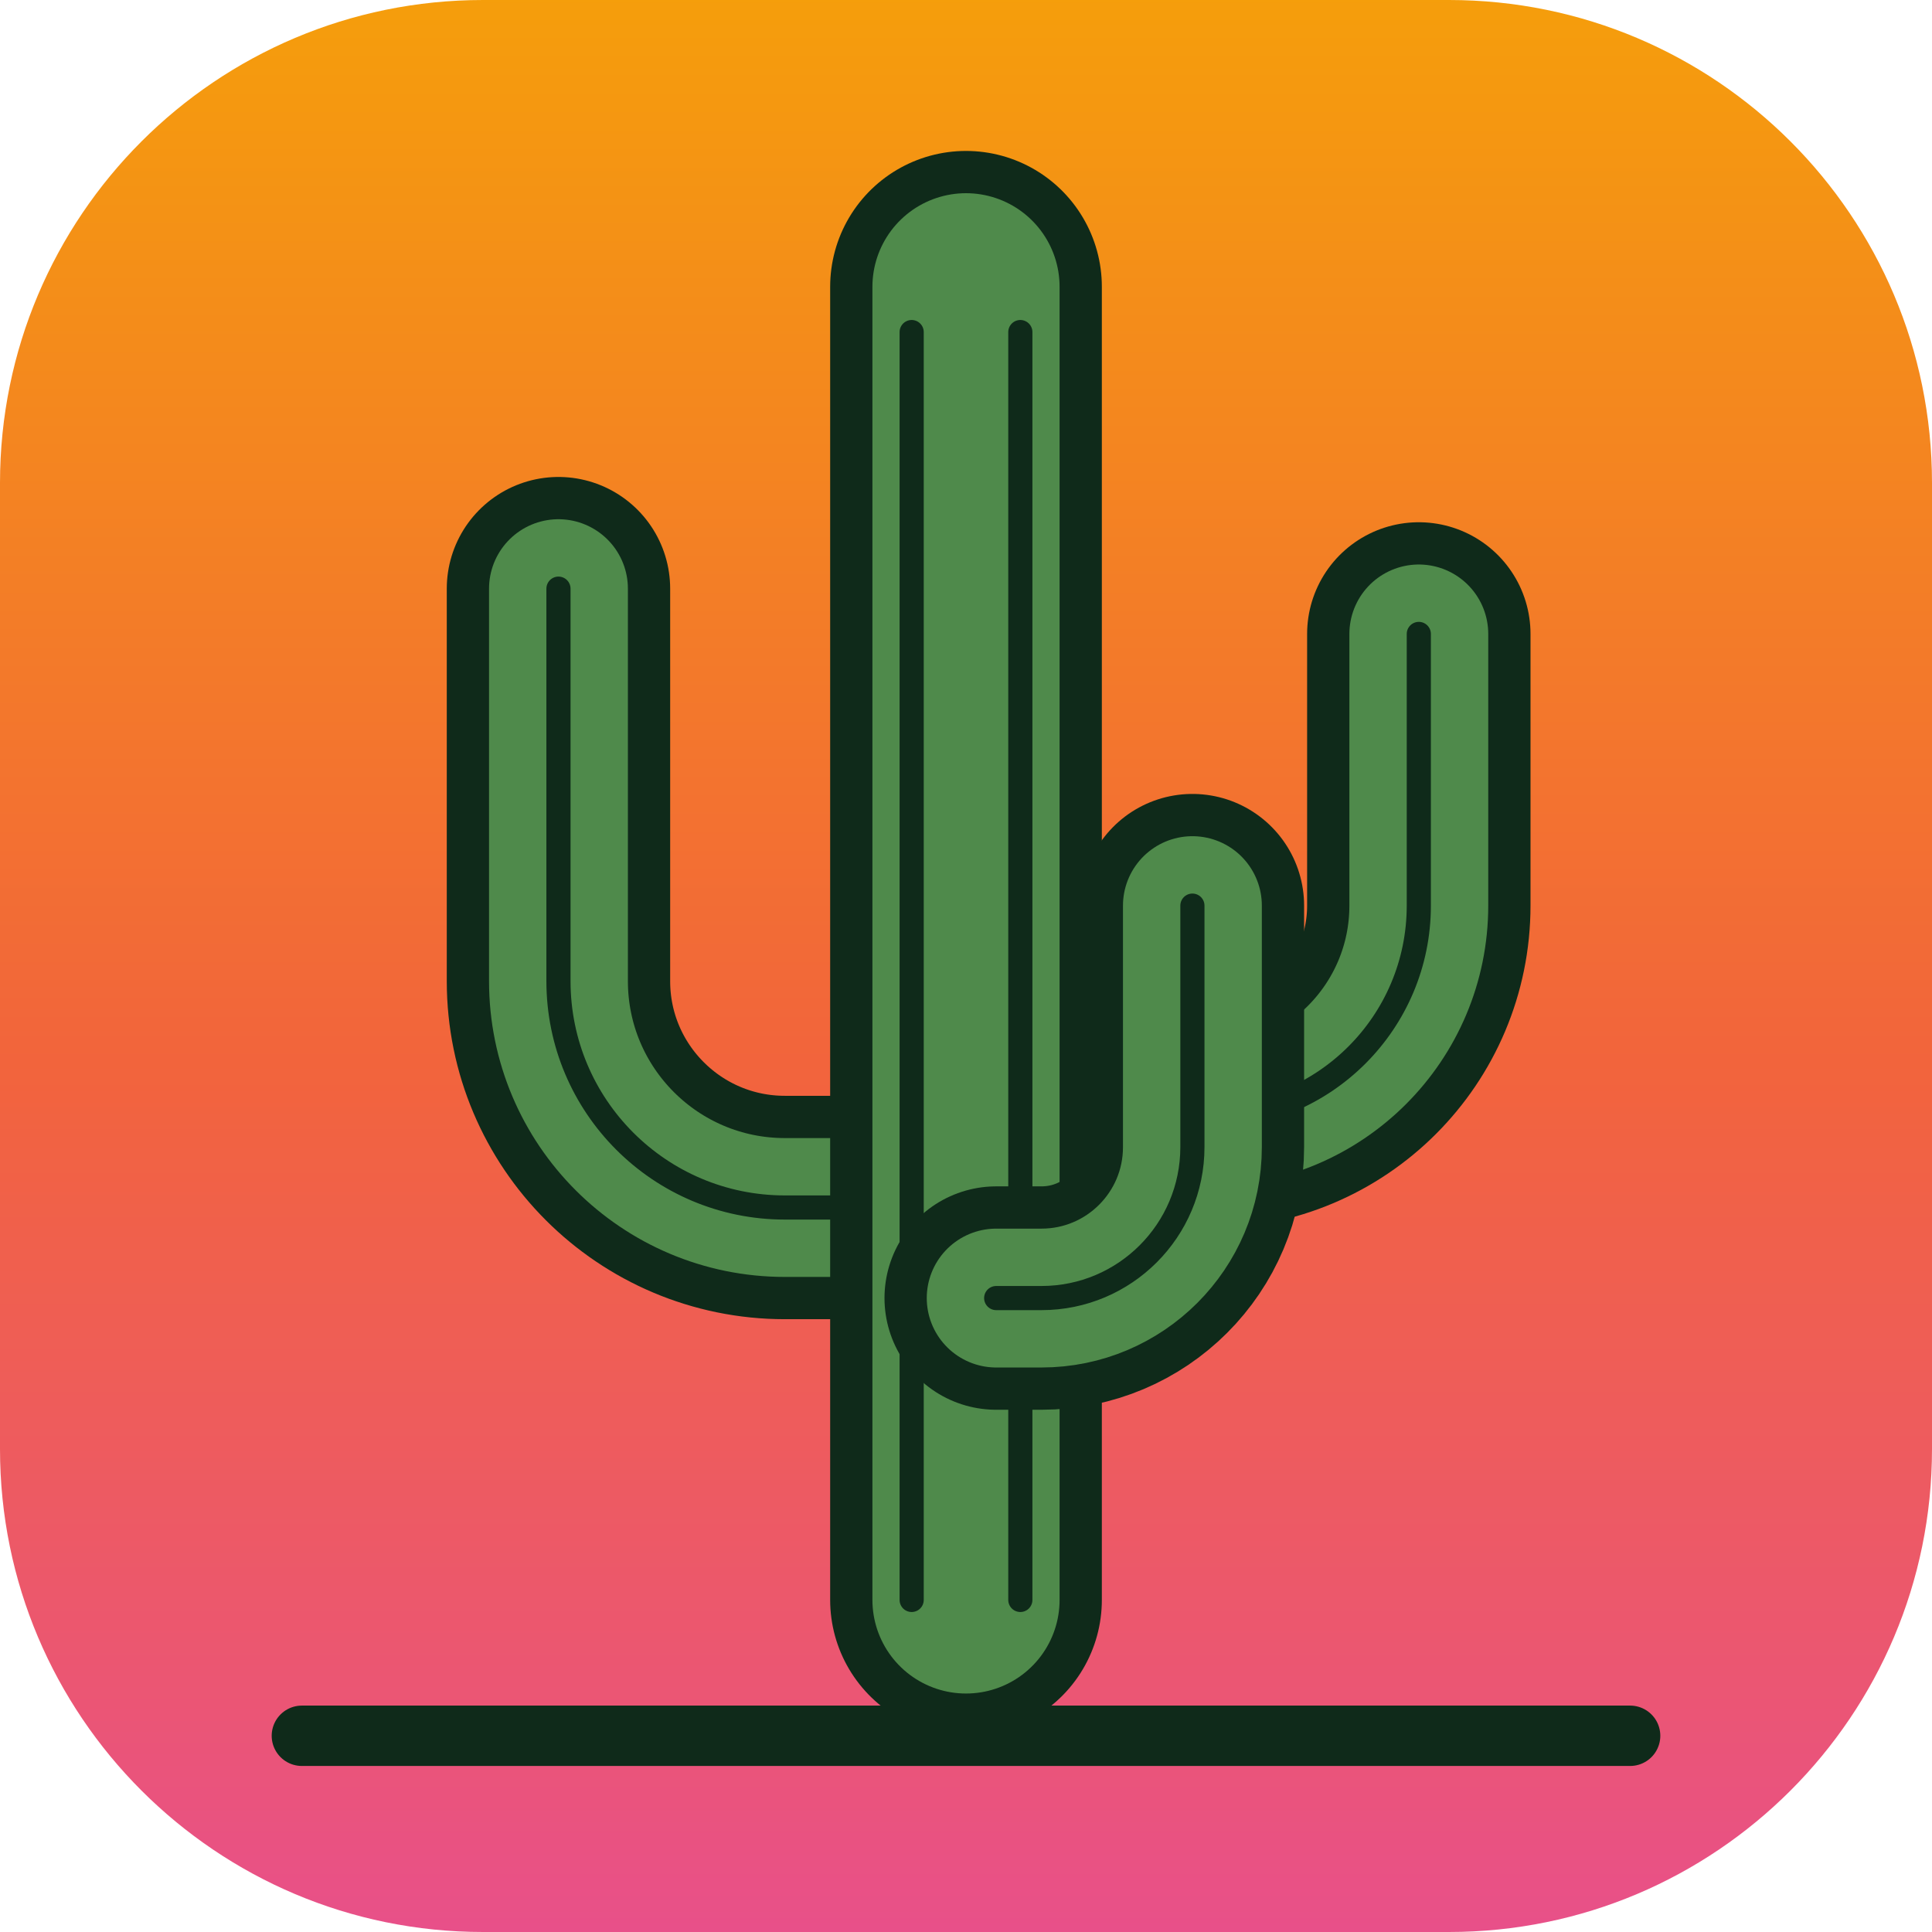
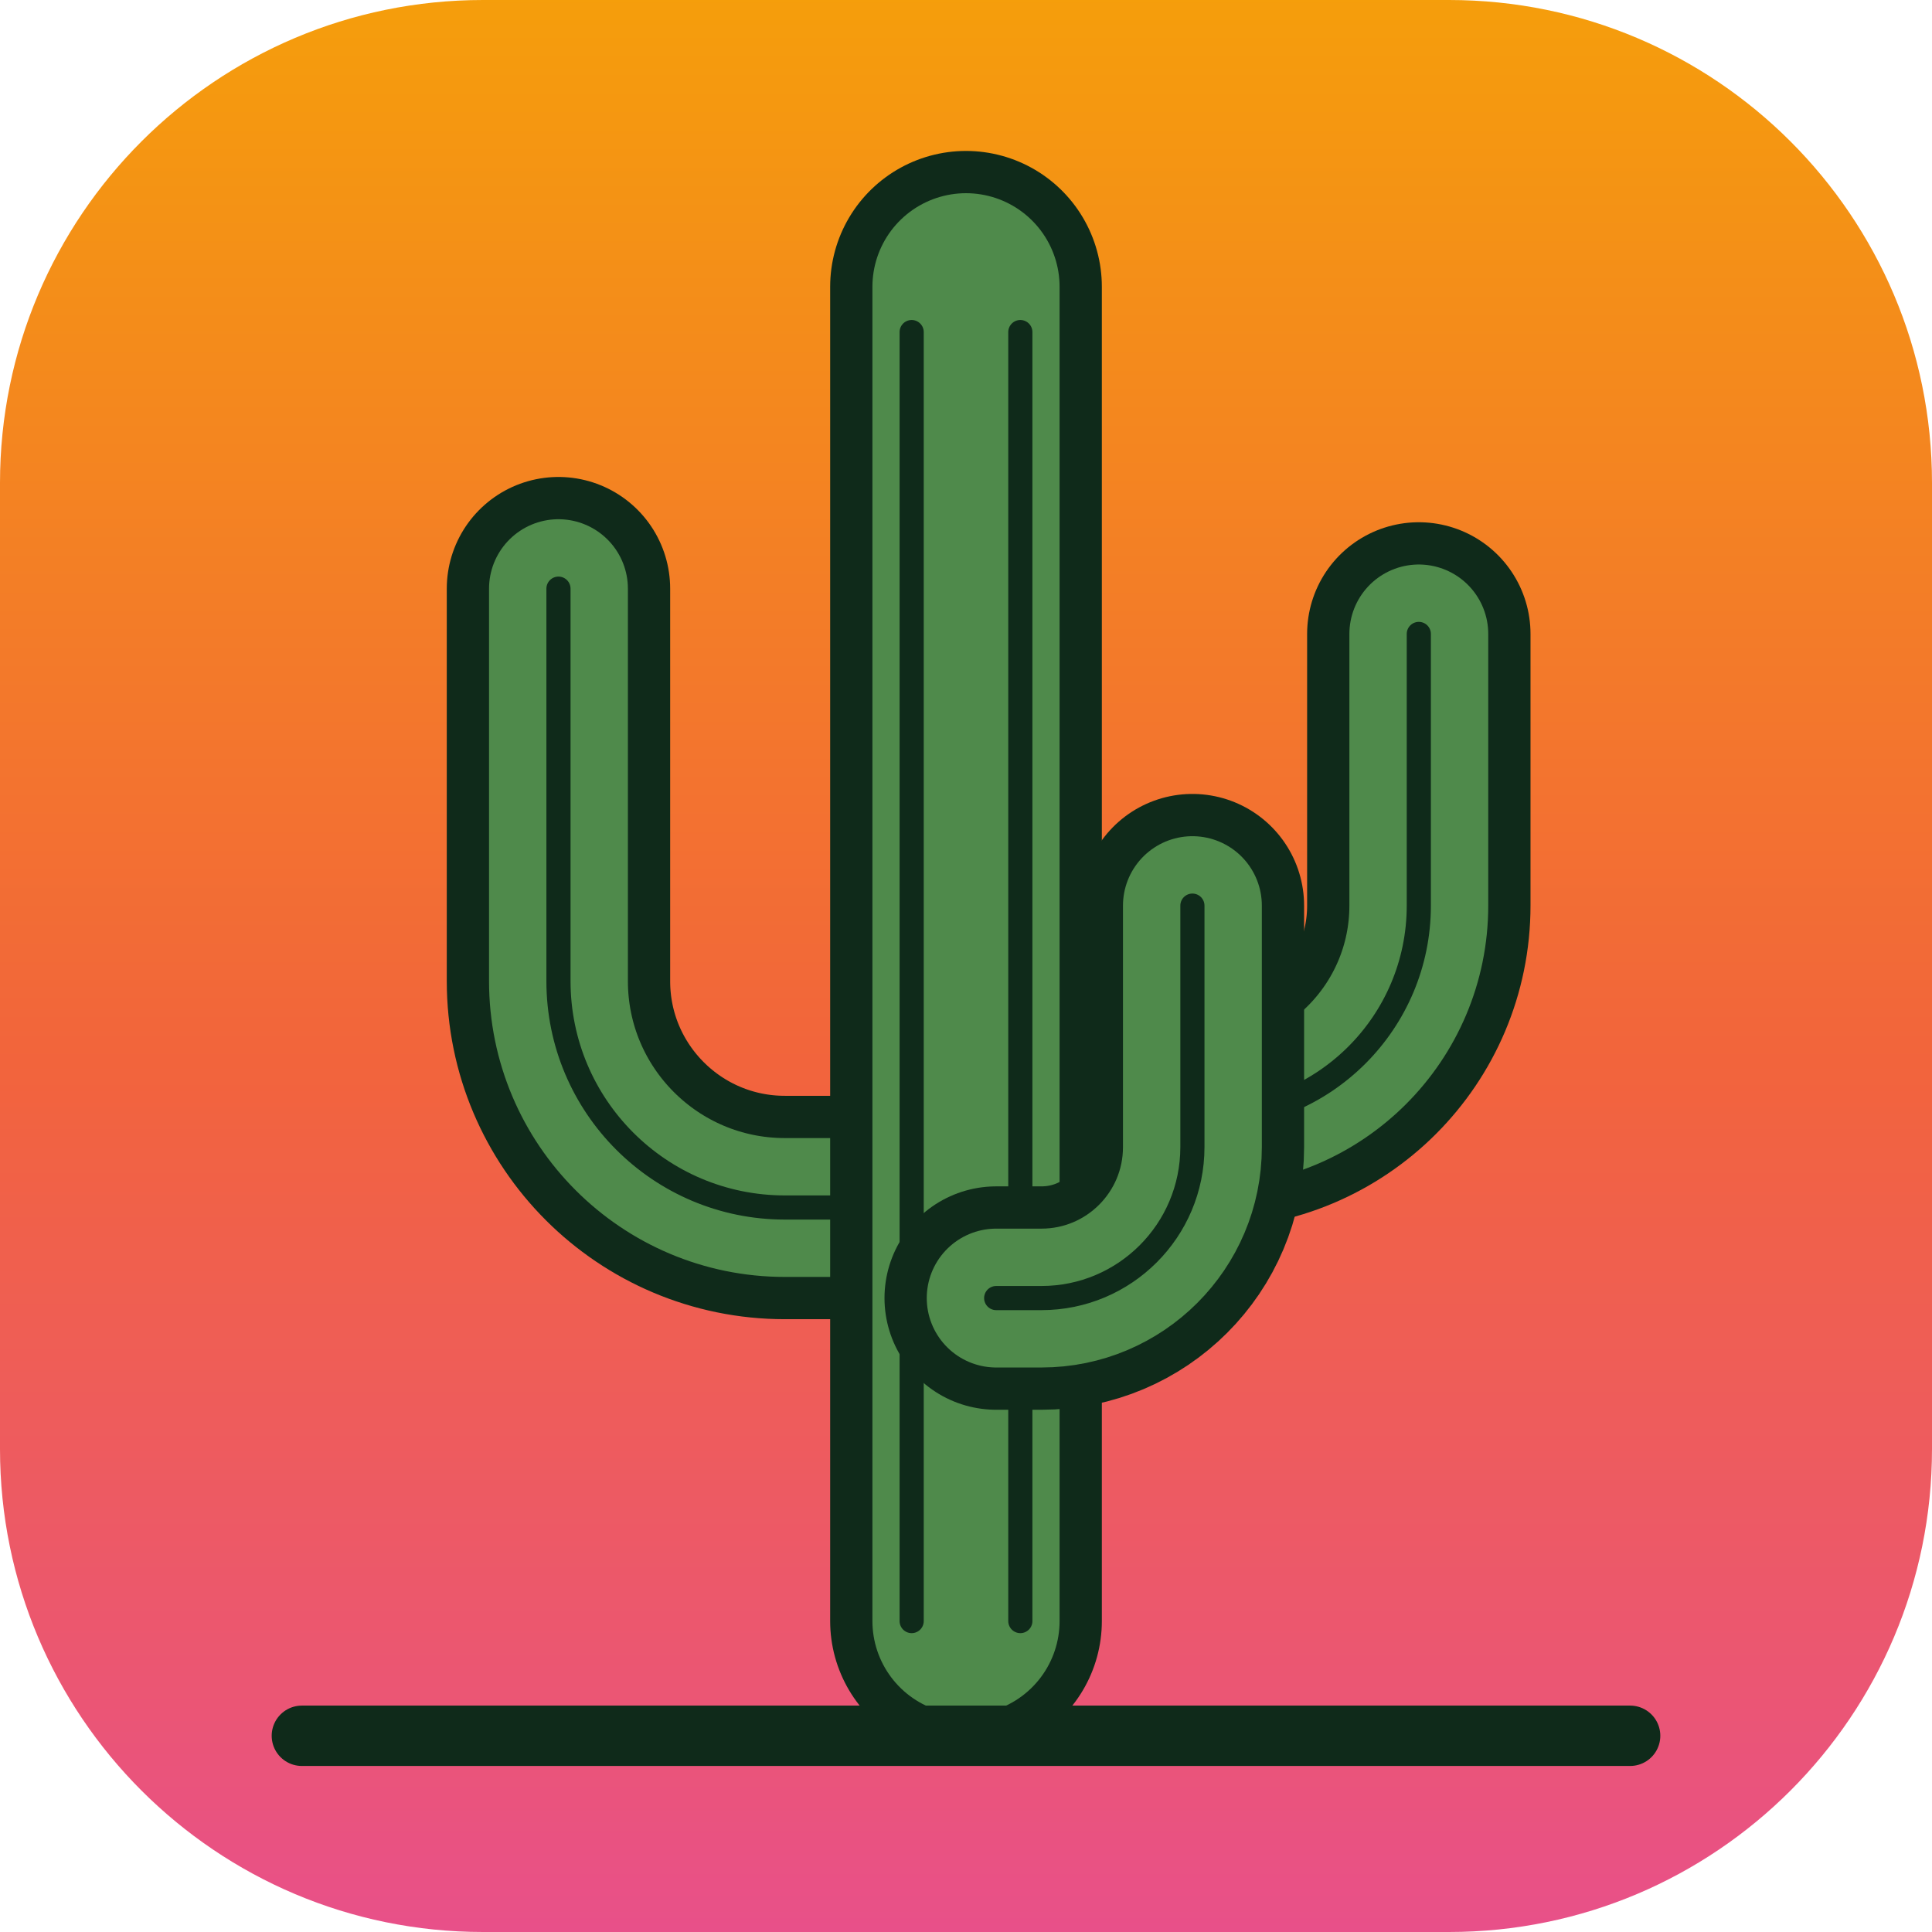
<svg xmlns="http://www.w3.org/2000/svg" viewBox="0 0 64 64">
  <defs>
    <linearGradient id="g" x1="0" y1="0" x2="0" y2="1">
      <stop offset="0" stop-color="#f59e0b" />
      <stop offset=".55" stop-color="#f2643c" />
      <stop offset="1" stop-color="#e8508a" />
    </linearGradient>
    <path id="la" d="M18.5 19.5V32.5a7.5 7.5 0 0 0 7.5 7.5H30" />
    <path id="ra" d="M47 21V30a7 7 0 0 1-7 7H34" />
-     <path id="tr" d="M32 53V9.5" />
+     <path id="tr" d="M32 53.7V9.5" />
    <path id="fa" d="M39.5 30V38a5 5 0 0 1-5 5H33" />
  </defs>
  <rect width="64" height="64" rx="16" fill="url(#g)" />
  <g fill="none" stroke-linecap="round" stroke-linejoin="round">
    <use href="#la" stroke="#0f2a1a" stroke-width="7.4" />
    <use href="#la" stroke="#4f8a4b" stroke-width="4.6" />
    <use href="#la" stroke="#0f2a1a" stroke-width=".8" />
    <g>
      <use href="#ra" stroke="#0f2a1a" stroke-width="7.4" />
      <use href="#ra" stroke="#4f8a4b" stroke-width="4.6" />
      <use href="#ra" stroke="#0f2a1a" stroke-width=".8" />
    </g>
    <use href="#tr" stroke="#0f2a1a" stroke-width="9" />
    <use href="#tr" stroke="#4f8a4b" stroke-width="6.2" />
-     <path d="M30.2 11V53M33.8 11V53" stroke="#0f2a1a" stroke-width=".8" />
+     <path d="M30.2 11V53.7M33.8 11V53.7" stroke="#0f2a1a" stroke-width=".8" />
    <use href="#fa" stroke="#0f2a1a" stroke-width="7.4" />
    <use href="#fa" stroke="#4f8a4b" stroke-width="4.6" />
    <use href="#fa" stroke="#0f2a1a" stroke-width=".8" />
    <path d="M10 57.5H54" stroke="#0f2a1a" stroke-width="2" />
  </g>
</svg>
